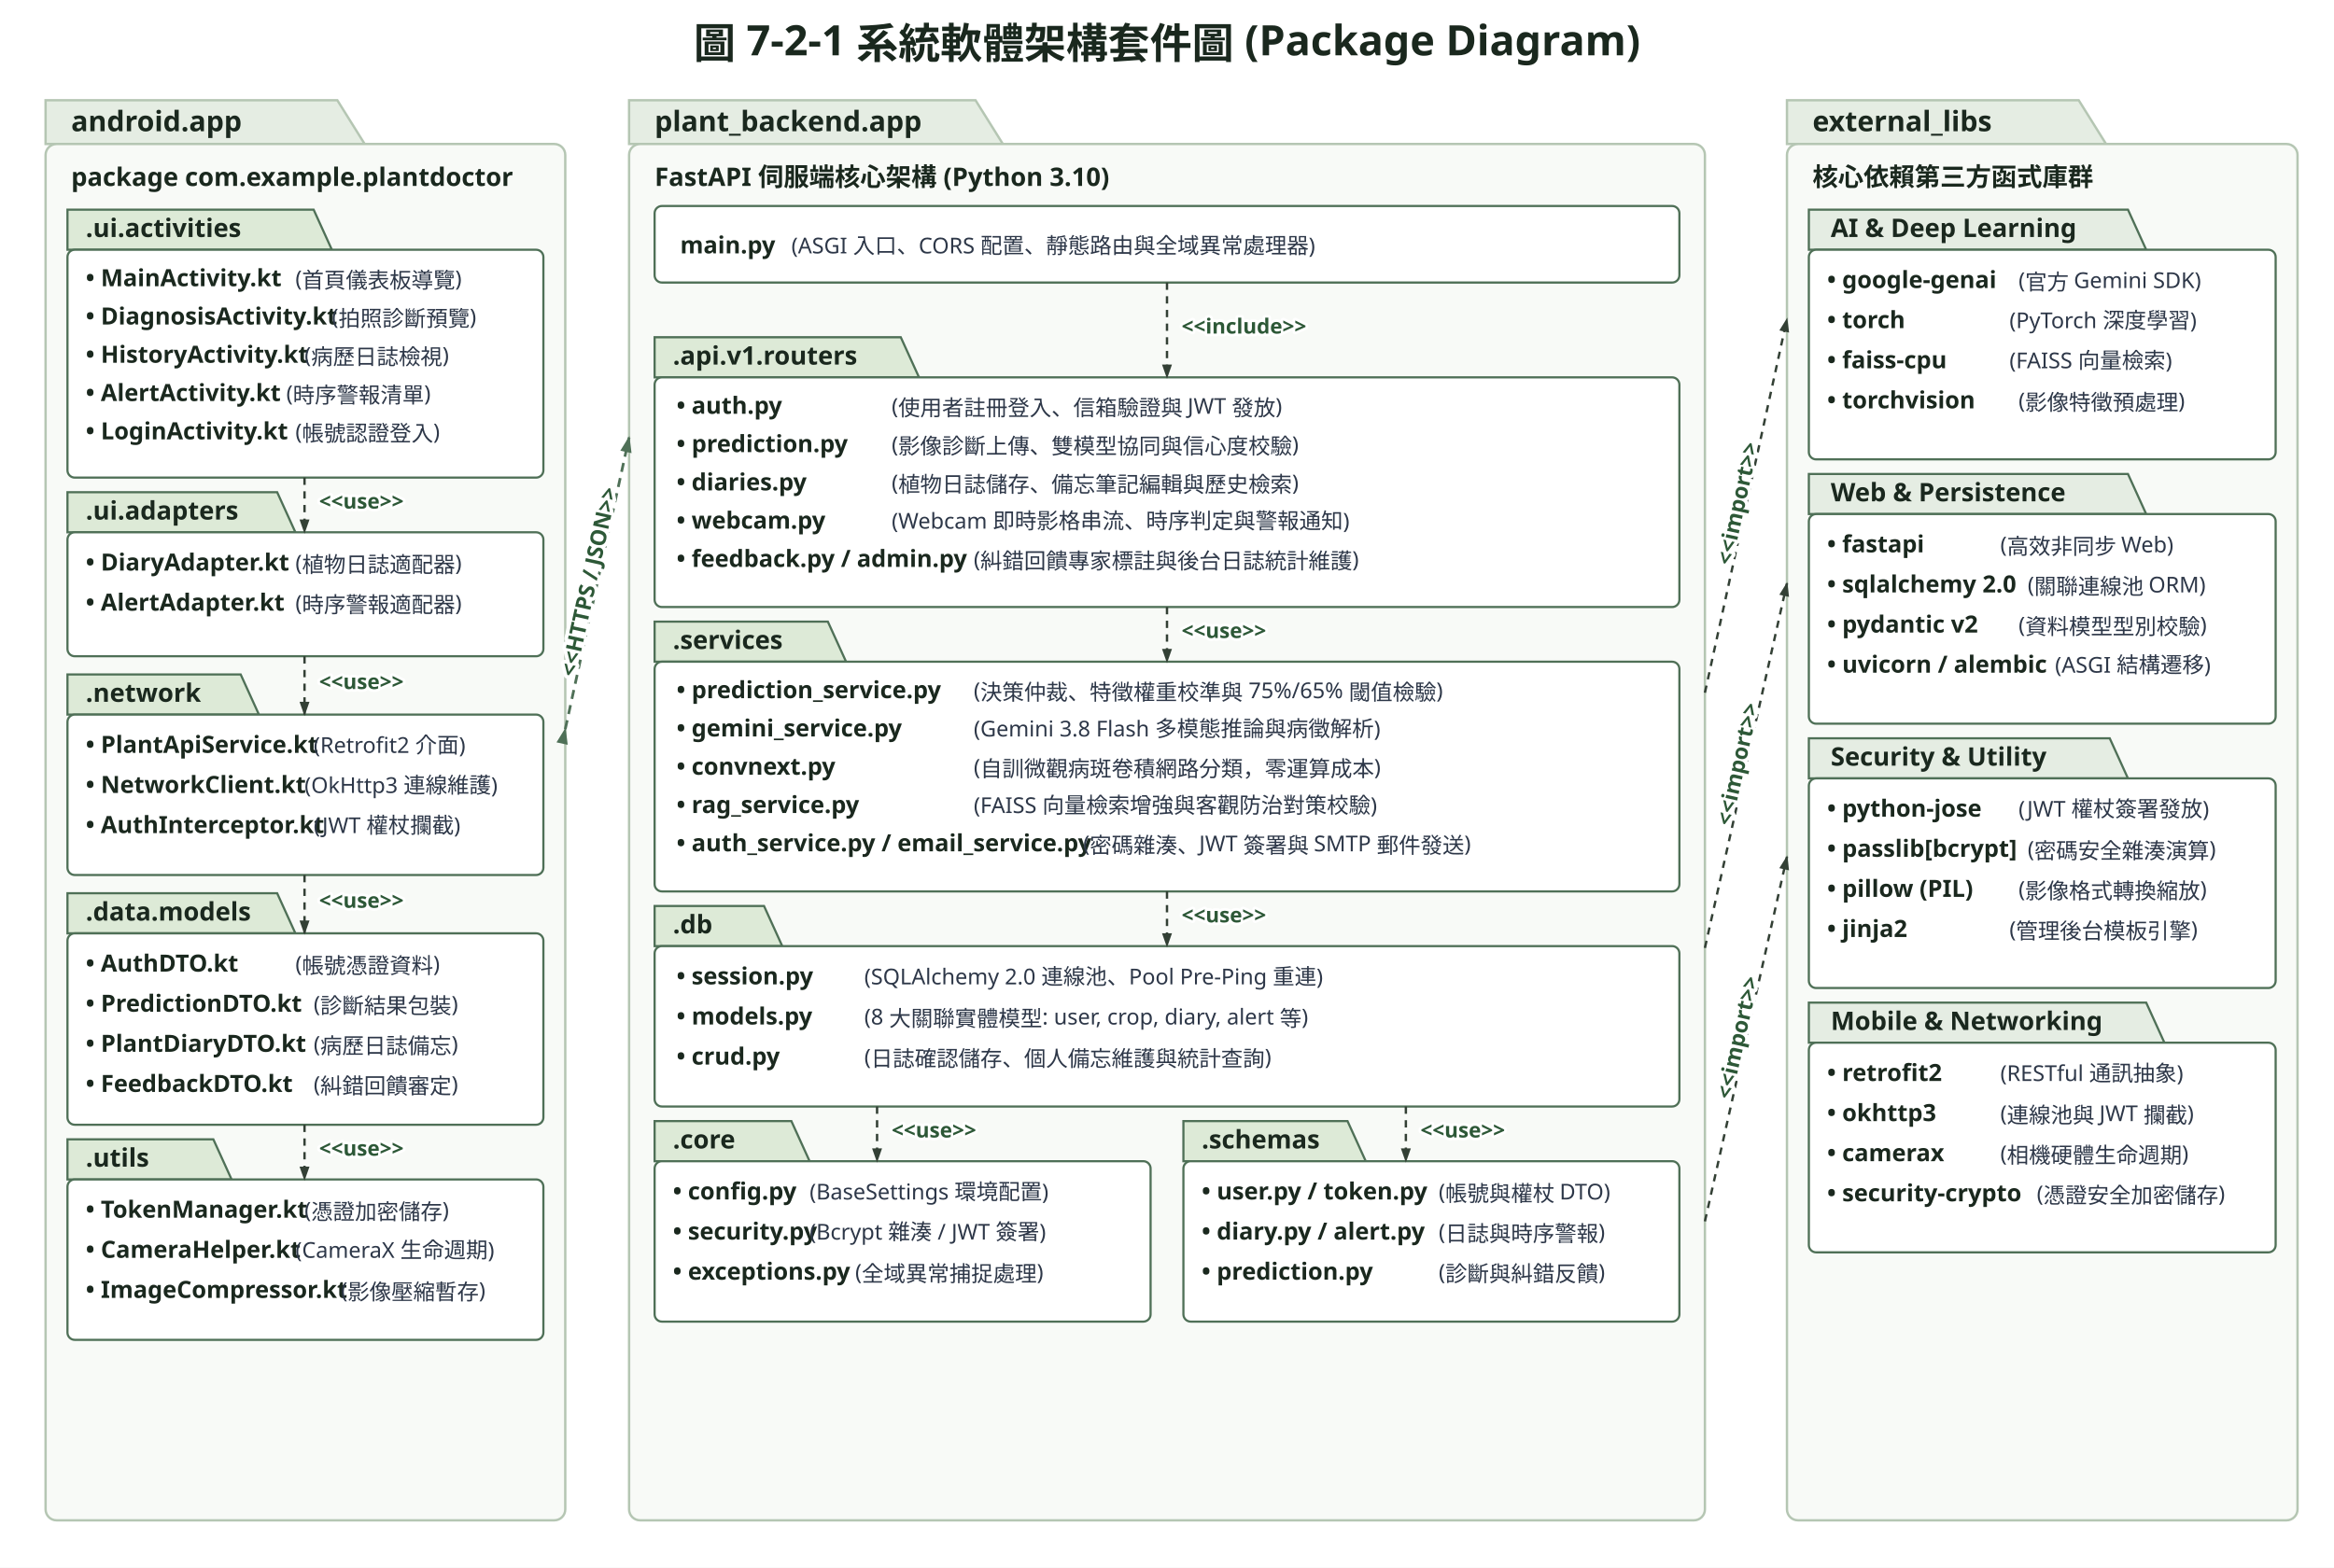
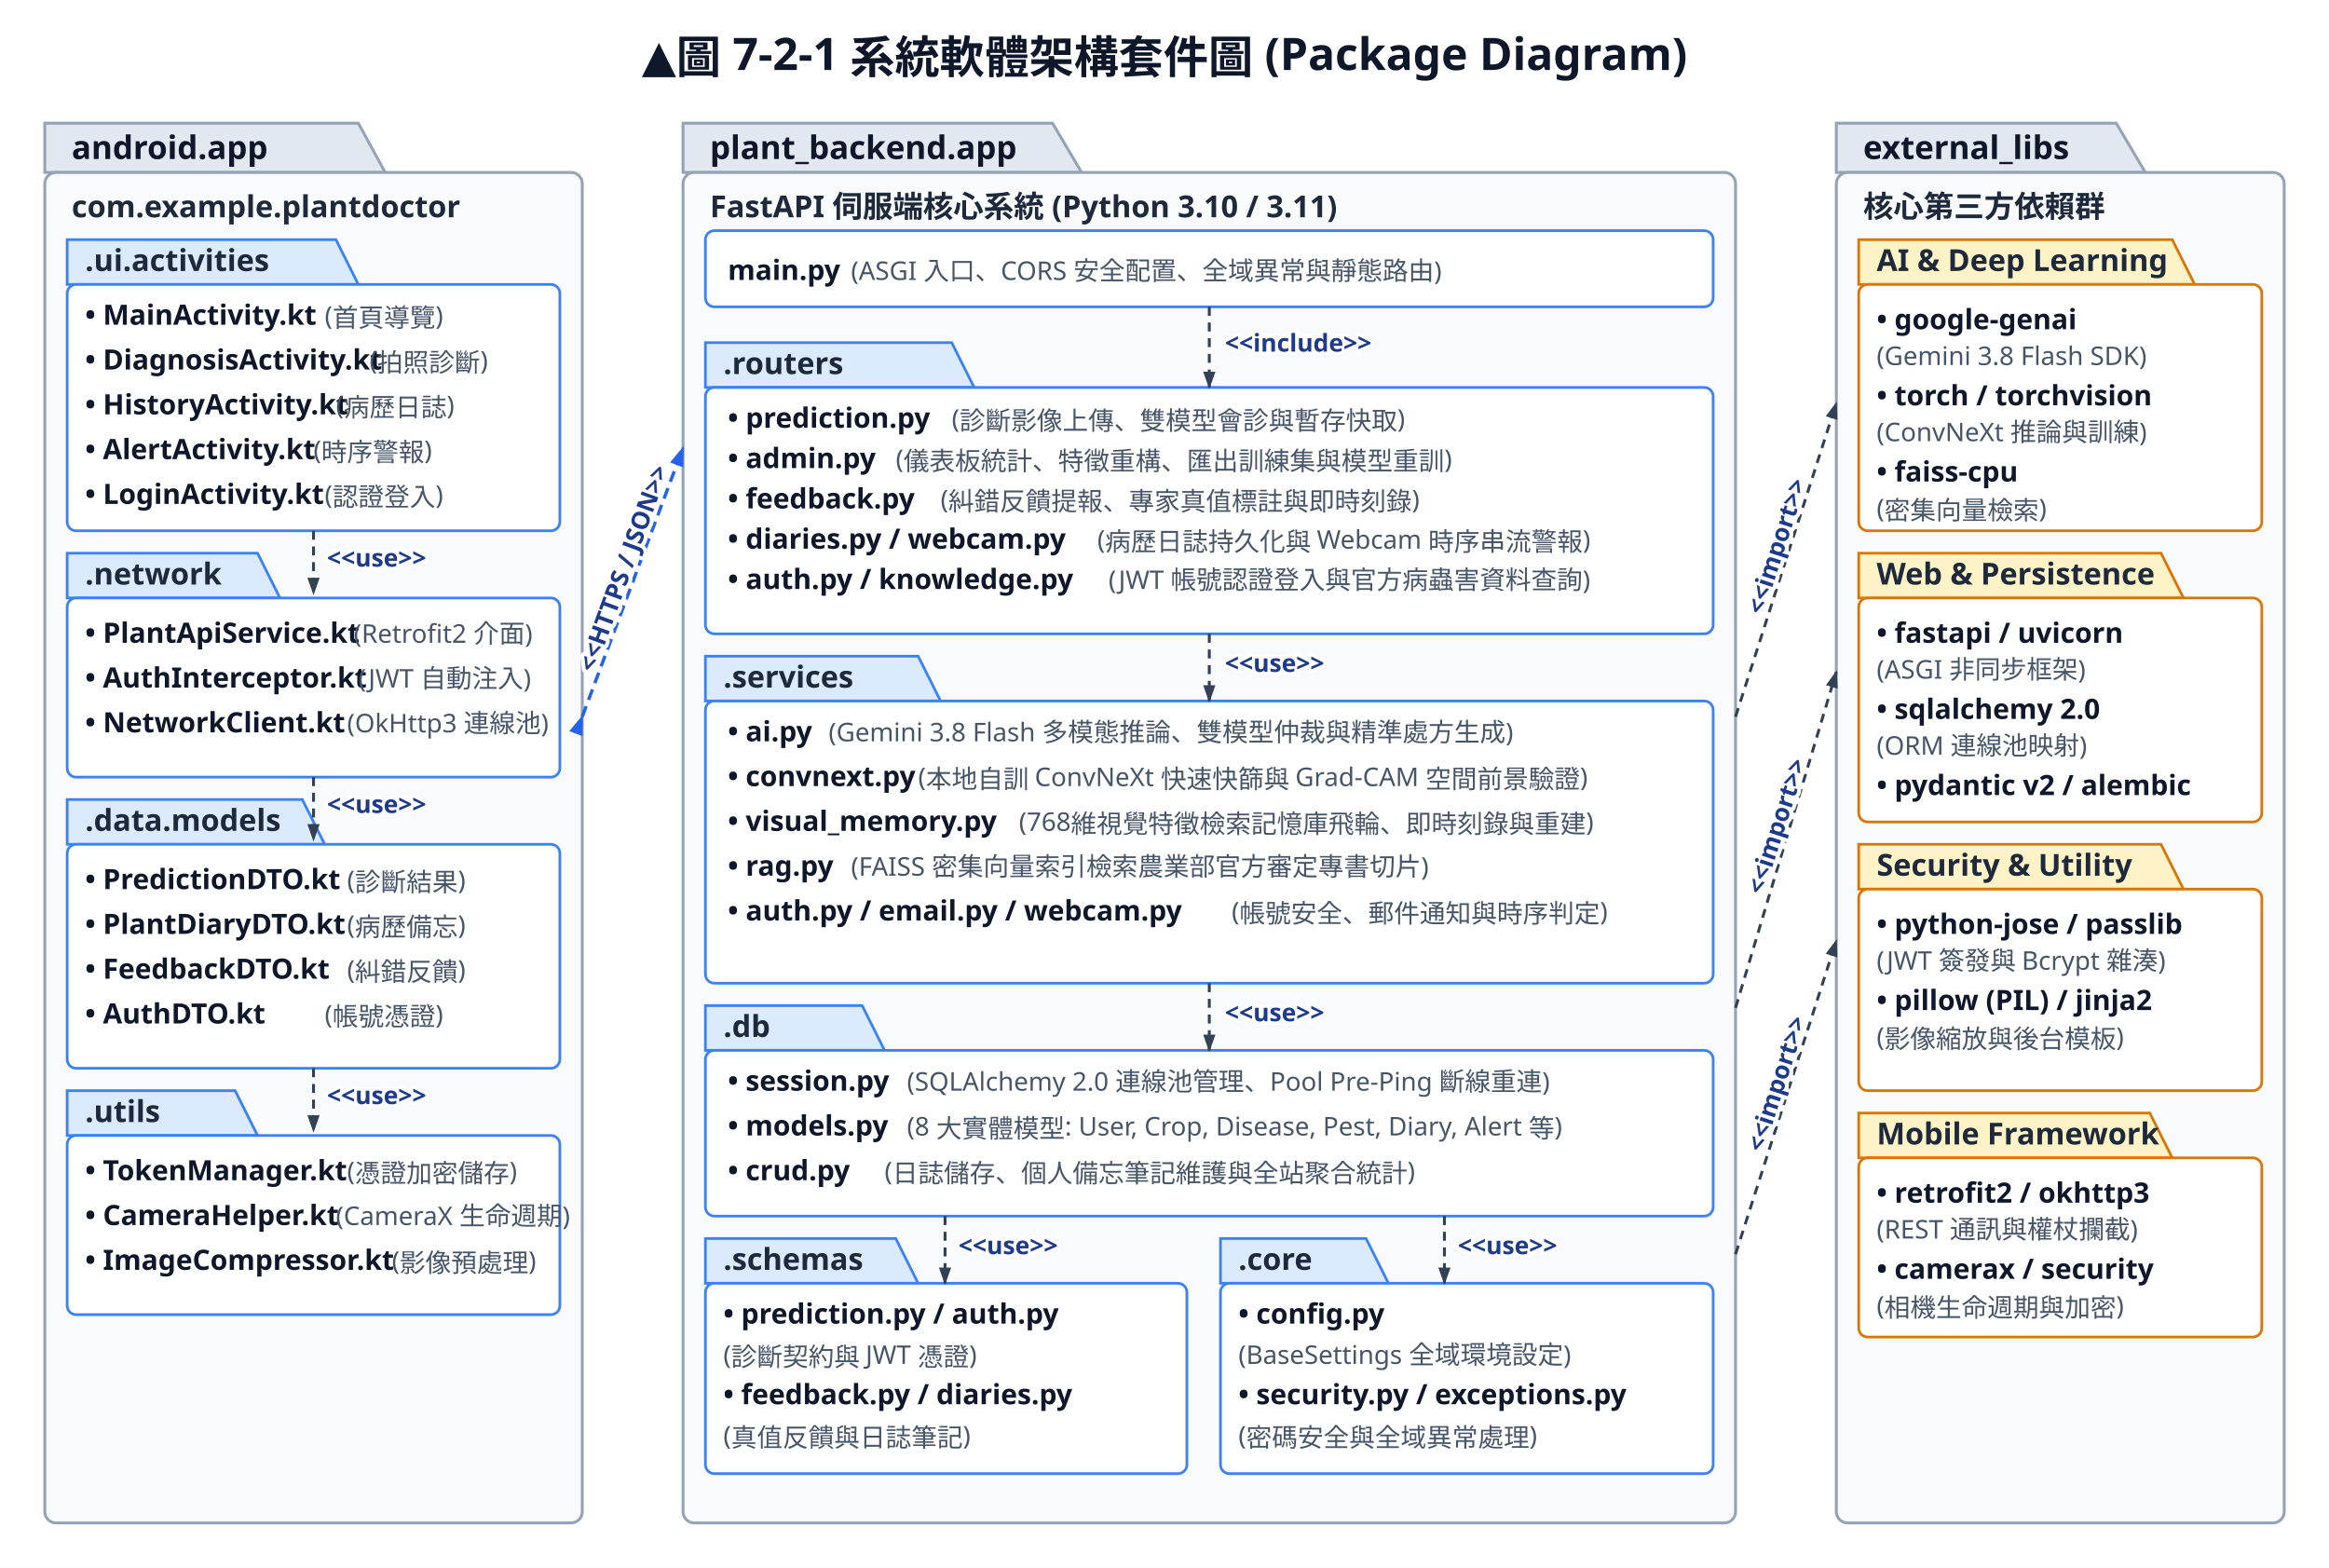
- <svg xmlns="http://www.w3.org/2000/svg" viewBox="0 0 1280 860" width="1280" height="860">
+ <svg xmlns="http://www.w3.org/2000/svg" viewBox="0 0 1040 700" width="1040" height="700">
  <defs>
    <style>
-       .title { font-family: 'Microsoft JhengHei', sans-serif; font-size: 23px; font-weight: bold; fill: #1A281E; }
-       .pkg-header-text { font-family: 'Microsoft JhengHei', sans-serif; font-size: 15.5px; font-weight: bold; fill: #1A281E; }
-       .subpkg-title { font-family: 'Microsoft JhengHei', sans-serif; font-size: 14px; font-weight: bold; fill: #1A281E; }
-       .module-text { font-family: 'Microsoft JhengHei', sans-serif; font-size: 13px; font-weight: bold; fill: #1A281E; }
-       .module-desc { font-family: 'Microsoft JhengHei', sans-serif; font-size: 12px; fill: #2D3748; }
-       .dep-label { font-family: 'Microsoft JhengHei', sans-serif; font-size: 12px; fill: #2D5837; font-weight: bold; text-anchor: middle; paint-order: stroke fill; stroke: #ffffff; stroke-width: 4px; stroke-linejoin: round; }
-       .dep-label-start { font-family: 'Microsoft JhengHei', sans-serif; font-size: 11.5px; fill: #2D5837; font-weight: bold; text-anchor: start; paint-order: stroke fill; stroke: #ffffff; stroke-width: 3px; stroke-linejoin: round; }
-       
-       .pkg-tab { fill: #E5EDE3; stroke: #B5C6B3; stroke-width: 1.3; }
-       .pkg-body { fill: #F8FAF7; stroke: #B5C6B3; stroke-width: 1.3; rx: 6; ry: 6; }
-       
-       .subpkg-tab { fill: #DDEAD7; stroke: #4F7057; stroke-width: 1.2; }
-       .subpkg-body { fill: #ffffff; stroke: #4F7057; stroke-width: 1.2; rx: 4; ry: 4; }
-       
-       .ext-tab { fill: #E5EDE3; stroke: #4F7057; stroke-width: 1.2; }
-       .ext-body { fill: #ffffff; stroke: #4F7057; stroke-width: 1.2; rx: 4; ry: 4; }
-       
-       .dep-line { stroke: #334035; stroke-width: 1.3; stroke-dasharray: 4,3.5; fill: none; marker-end: url(#arrow); }
-       .http-line { stroke: #4F7057; stroke-width: 1.5; stroke-dasharray: 5,3.5; fill: none; marker-start: url(#green-arrow-start); marker-end: url(#green-arrow-end); }
+       .title { font-family: 'Microsoft JhengHei', sans-serif; font-size: 20px; font-weight: bold; fill: #0f172a; text-anchor: middle; }
+       .pkg-header-text { font-family: 'Microsoft JhengHei', sans-serif; font-size: 14.5px; font-weight: bold; fill: #0f172a; }
+       .subpkg-title { font-family: 'Microsoft JhengHei', sans-serif; font-size: 13.5px; font-weight: bold; fill: #1e293b; }
+       .module-text { font-family: 'Microsoft JhengHei', sans-serif; font-size: 12.5px; font-weight: bold; fill: #0f172a; }
+       .module-desc { font-family: 'Microsoft JhengHei', sans-serif; font-size: 11.5px; fill: #475569; }
+       .dep-label { font-family: 'Microsoft JhengHei', sans-serif; font-size: 11px; fill: #1e3a8a; font-weight: bold; text-anchor: middle; paint-order: stroke fill; stroke: #ffffff; stroke-width: 3.5px; stroke-linejoin: round; }
+       .dep-label-start { font-family: 'Microsoft JhengHei', sans-serif; font-size: 11px; fill: #1e3a8a; font-weight: bold; text-anchor: start; paint-order: stroke fill; stroke: #ffffff; stroke-width: 3px; stroke-linejoin: round; }
+ 
+       .pkg-tab { fill: #e2e8f0; stroke: #94a3b8; stroke-width: 1.3; }
+       .pkg-body { fill: #f8fafc; stroke: #94a3b8; stroke-width: 1.3; rx: 5; ry: 5; }
+ 
+       .subpkg-tab { fill: #dbeafe; stroke: #3b82f6; stroke-width: 1.2; }
+       .subpkg-body { fill: #ffffff; stroke: #3b82f6; stroke-width: 1.2; rx: 4; ry: 4; }
+ 
+       .ext-tab { fill: #fef3c7; stroke: #d97706; stroke-width: 1.2; }
+       .ext-body { fill: #ffffff; stroke: #d97706; stroke-width: 1.2; rx: 4; ry: 4; }
+ 
+       .dep-line { stroke: #334155; stroke-width: 1.3; stroke-dasharray: 4,3; fill: none; marker-end: url(#arrow); }
+       .http-line { stroke: #2563eb; stroke-width: 1.5; stroke-dasharray: 5,3; fill: none; marker-start: url(#blue-arrow-start); marker-end: url(#blue-arrow-end); }
    </style>
    <marker id="arrow" viewBox="0 0 10 10" refX="9" refY="5" markerWidth="6" markerHeight="6" orient="auto-start-reverse">
-       <path d="M 0 1.5 L 10 5 L 0 8.5 z" fill="#334035" />
+       <path d="M 0 1.5 L 10 5 L 0 8.5 z" fill="#334155" />
    </marker>
-     <marker id="green-arrow-end" viewBox="0 0 10 10" refX="9" refY="5" markerWidth="6" markerHeight="6" orient="auto-start-reverse">
-       <path d="M 0 1.5 L 10 5 L 0 8.5 z" fill="#4F7057" />
+     <marker id="blue-arrow-end" viewBox="0 0 10 10" refX="9" refY="5" markerWidth="6" markerHeight="6" orient="auto-start-reverse">
+       <path d="M 0 1.5 L 10 5 L 0 8.5 z" fill="#2563eb" />
    </marker>
-     <marker id="green-arrow-start" viewBox="0 0 10 10" refX="1" refY="5" markerWidth="6" markerHeight="6" orient="auto-start-reverse">
-       <path d="M 10 1.5 L 0 5 L 10 8.5 z" fill="#4F7057" />
+     <marker id="blue-arrow-start" viewBox="0 0 10 10" refX="1" refY="5" markerWidth="6" markerHeight="6" orient="auto-start-reverse">
+       <path d="M 10 1.5 L 0 5 L 10 8.5 z" fill="#2563eb" />
    </marker>
  </defs>
  <rect width="100%" height="100%" fill="#ffffff" />
-   <text x="640" y="32" class="title" text-anchor="middle">圖 7-2-1 系統軟體架構套件圖 (Package Diagram)</text>
-   <g transform="translate(25, 55)">
-     <path d="M 0 0 L 160 0 L 175 24 L 0 24 Z" class="pkg-tab" />
-     <text x="14" y="17" class="pkg-header-text">android.app</text>
-     <rect y="24" width="285" height="755" class="pkg-body" />
-     <text x="14" y="47" class="subpkg-title" fill="#2D3748">package com.example.plantdoctor</text>
-     <g transform="translate(12, 60)">
-       <path d="M 0 0 L 135 0 L 145 22 L 0 22 Z" class="subpkg-tab" />
-       <text x="10" y="15" class="subpkg-title">.ui.activities</text>
-       <rect y="22" width="261" height="125" class="subpkg-body" />
-       <text x="10" y="42" class="module-text">• MainActivity.kt</text>
-       <text x="125" y="42" class="module-desc">(首頁儀表板導覽)</text>
-       <text x="10" y="63" class="module-text">• DiagnosisActivity.kt</text>
-       <text x="145" y="63" class="module-desc">(拍照診斷預覽)</text>
-       <text x="10" y="84" class="module-text">• HistoryActivity.kt</text>
-       <text x="130" y="84" class="module-desc">(病歷日誌檢視)</text>
-       <text x="10" y="105" class="module-text">• AlertActivity.kt</text>
-       <text x="120" y="105" class="module-desc">(時序警報清單)</text>
-       <text x="10" y="126" class="module-text">• LoginActivity.kt</text>
-       <text x="125" y="126" class="module-desc">(帳號認證登入)</text>
-     </g>
-     <g transform="translate(12, 215)">
-       <path d="M 0 0 L 115 0 L 125 22 L 0 22 Z" class="subpkg-tab" />
-       <text x="10" y="15" class="subpkg-title">.ui.adapters</text>
-       <rect y="22" width="261" height="68" class="subpkg-body" />
-       <text x="10" y="43" class="module-text">• DiaryAdapter.kt</text>
-       <text x="125" y="43" class="module-desc">(植物日誌適配器)</text>
-       <text x="10" y="65" class="module-text">• AlertAdapter.kt</text>
-       <text x="125" y="65" class="module-desc">(時序警報適配器)</text>
-     </g>
-     <g transform="translate(12, 315)">
-       <path d="M 0 0 L 95 0 L 105 22 L 0 22 Z" class="subpkg-tab" />
-       <text x="10" y="15" class="subpkg-title">.network</text>
-       <rect y="22" width="261" height="88" class="subpkg-body" />
-       <text x="10" y="43" class="module-text">• PlantApiService.kt</text>
-       <text x="135" y="43" class="module-desc">(Retrofit2 介面)</text>
-       <text x="10" y="65" class="module-text">• NetworkClient.kt</text>
-       <text x="130" y="65" class="module-desc">(OkHttp3 連線維護)</text>
-       <text x="10" y="87" class="module-text">• AuthInterceptor.kt</text>
-       <text x="135" y="87" class="module-desc">(JWT 權杖攔截)</text>
-     </g>
-     <g transform="translate(12, 435)">
-       <path d="M 0 0 L 115 0 L 125 22 L 0 22 Z" class="subpkg-tab" />
-       <text x="10" y="15" class="subpkg-title">.data.models</text>
-       <rect y="22" width="261" height="105" class="subpkg-body" />
-       <text x="10" y="43" class="module-text">• AuthDTO.kt</text>
-       <text x="125" y="43" class="module-desc">(帳號憑證資料)</text>
-       <text x="10" y="65" class="module-text">• PredictionDTO.kt</text>
-       <text x="135" y="65" class="module-desc">(診斷結果包裝)</text>
-       <text x="10" y="87" class="module-text">• PlantDiaryDTO.kt</text>
-       <text x="135" y="87" class="module-desc">(病歷日誌備忘)</text>
-       <text x="10" y="109" class="module-text">• FeedbackDTO.kt</text>
-       <text x="135" y="109" class="module-desc">(糾錯回饋審定)</text>
-     </g>
-     <g transform="translate(12, 570)">
-       <path d="M 0 0 L 80 0 L 90 22 L 0 22 Z" class="subpkg-tab" />
-       <text x="10" y="15" class="subpkg-title">.utils</text>
-       <rect y="22" width="261" height="88" class="subpkg-body" />
-       <text x="10" y="43" class="module-text">• TokenManager.kt</text>
-       <text x="130" y="43" class="module-desc">(憑證加密儲存)</text>
-       <text x="10" y="65" class="module-text">• CameraHelper.kt</text>
-       <text x="125" y="65" class="module-desc">(CameraX 生命週期)</text>
-       <text x="10" y="87" class="module-text">• ImageCompressor.kt</text>
-       <text x="150" y="87" class="module-desc">(影像壓縮暫存)</text>
-     </g>
-     <line x1="142" y1="207" x2="142" y2="237" class="dep-line" id="dep-and-1" />
-     <text x="150" y="224" class="dep-label-start">&lt;&lt;use&gt;&gt;</text>
-     <line x1="142" y1="305" x2="142" y2="337" class="dep-line" id="dep-and-2" />
-     <text x="150" y="323" class="dep-label-start">&lt;&lt;use&gt;&gt;</text>
-     <line x1="142" y1="425" x2="142" y2="457" class="dep-line" id="dep-and-3" />
-     <text x="150" y="443" class="dep-label-start">&lt;&lt;use&gt;&gt;</text>
-     <line x1="142" y1="562" x2="142" y2="592" class="dep-line" id="dep-and-4" />
-     <text x="150" y="579" class="dep-label-start">&lt;&lt;use&gt;&gt;</text>
+   <text x="520" y="32" class="title">▲圖 7-2-1 系統軟體架構套件圖 (Package Diagram)</text>
+   <g transform="translate(20, 55)">
+     <path d="M 0 0 L 140 0 L 152 22 L 0 22 Z" class="pkg-tab" />
+     <text x="12" y="16" class="pkg-header-text">android.app</text>
+     <rect y="22" width="240" height="603" class="pkg-body" />
+     <text x="12" y="42" class="subpkg-title" fill="#475569">com.example.plantdoctor</text>
+     <g transform="translate(10, 52)">
+       <path d="M 0 0 L 120 0 L 130 20 L 0 20 Z" class="subpkg-tab" />
+       <text x="8" y="14" class="subpkg-title">.ui.activities</text>
+       <rect y="20" width="220" height="110" class="subpkg-body" />
+       <text x="8" y="38" class="module-text">• MainActivity.kt</text>
+       <text x="115" y="38" class="module-desc">(首頁導覽)</text>
+       <text x="8" y="58" class="module-text">• DiagnosisActivity.kt</text>
+       <text x="135" y="58" class="module-desc">(拍照診斷)</text>
+       <text x="8" y="78" class="module-text">• HistoryActivity.kt</text>
+       <text x="120" y="78" class="module-desc">(病歷日誌)</text>
+       <text x="8" y="98" class="module-text">• AlertActivity.kt</text>
+       <text x="110" y="98" class="module-desc">(時序警報)</text>
+       <text x="8" y="118" class="module-text">• LoginActivity.kt</text>
+       <text x="115" y="118" class="module-desc">(認證登入)</text>
+     </g>
+     <g transform="translate(10, 192)">
+       <path d="M 0 0 L 85 0 L 95 20 L 0 20 Z" class="subpkg-tab" />
+       <text x="8" y="14" class="subpkg-title">.network</text>
+       <rect y="20" width="220" height="80" class="subpkg-body" />
+       <text x="8" y="40" class="module-text">• PlantApiService.kt</text>
+       <text x="128" y="40" class="module-desc">(Retrofit2 介面)</text>
+       <text x="8" y="60" class="module-text">• AuthInterceptor.kt</text>
+       <text x="130" y="60" class="module-desc">(JWT 自動注入)</text>
+       <text x="8" y="80" class="module-text">• NetworkClient.kt</text>
+       <text x="125" y="80" class="module-desc">(OkHttp3 連線池)</text>
+     </g>
+     <g transform="translate(10, 302)">
+       <path d="M 0 0 L 105 0 L 115 20 L 0 20 Z" class="subpkg-tab" />
+       <text x="8" y="14" class="subpkg-title">.data.models</text>
+       <rect y="20" width="220" height="100" class="subpkg-body" />
+       <text x="8" y="40" class="module-text">• PredictionDTO.kt</text>
+       <text x="125" y="40" class="module-desc">(診斷結果)</text>
+       <text x="8" y="60" class="module-text">• PlantDiaryDTO.kt</text>
+       <text x="125" y="60" class="module-desc">(病歷備忘)</text>
+       <text x="8" y="80" class="module-text">• FeedbackDTO.kt</text>
+       <text x="125" y="80" class="module-desc">(糾錯反饋)</text>
+       <text x="8" y="100" class="module-text">• AuthDTO.kt</text>
+       <text x="115" y="100" class="module-desc">(帳號憑證)</text>
+     </g>
+     <g transform="translate(10, 432)">
+       <path d="M 0 0 L 75 0 L 85 20 L 0 20 Z" class="subpkg-tab" />
+       <text x="8" y="14" class="subpkg-title">.utils</text>
+       <rect y="20" width="220" height="80" class="subpkg-body" />
+       <text x="8" y="40" class="module-text">• TokenManager.kt</text>
+       <text x="125" y="40" class="module-desc">(憑證加密儲存)</text>
+       <text x="8" y="60" class="module-text">• CameraHelper.kt</text>
+       <text x="120" y="60" class="module-desc">(CameraX 生命週期)</text>
+       <text x="8" y="80" class="module-text">• ImageCompressor.kt</text>
+       <text x="145" y="80" class="module-desc">(影像預處理)</text>
+     </g>
+     <line x1="120" y1="182" x2="120" y2="210" class="dep-line" />
+     <text x="126" y="198" class="dep-label-start">&lt;&lt;use&gt;&gt;</text>
+     <line x1="120" y1="292" x2="120" y2="320" class="dep-line" />
+     <text x="126" y="308" class="dep-label-start">&lt;&lt;use&gt;&gt;</text>
+     <line x1="120" y1="422" x2="120" y2="450" class="dep-line" />
+     <text x="126" y="438" class="dep-label-start">&lt;&lt;use&gt;&gt;</text>
  </g>
-   <g transform="translate(345, 55)">
-     <path d="M 0 0 L 190 0 L 205 24 L 0 24 Z" class="pkg-tab" />
-     <text x="14" y="17" class="pkg-header-text">plant_backend.app</text>
-     <rect y="24" width="590" height="755" class="pkg-body" />
-     <text x="14" y="47" class="subpkg-title" fill="#2D3748">FastAPI 伺服端核心架構 (Python 3.10)</text>
-     <g transform="translate(14, 58)">
-       <rect width="562" height="42" class="subpkg-body" />
-       <text x="14" y="26" class="module-text">main.py</text>
-       <text x="75" y="26" class="module-desc">(ASGI 入口、CORS 配置、靜態路由與全域異常處理器)</text>
-     </g>
-     <g transform="translate(14, 130)">
-       <path d="M 0 0 L 135 0 L 145 22 L 0 22 Z" class="subpkg-tab" />
-       <text x="10" y="15" class="subpkg-title">.api.v1.routers</text>
-       <rect y="22" width="562" height="126" class="subpkg-body" />
-       <text x="12" y="42" class="module-text">• auth.py</text>
-       <text x="130" y="42" class="module-desc">(使用者註冊登入、信箱驗證與 JWT 發放)</text>
-       <text x="12" y="63" class="module-text">• prediction.py</text>
-       <text x="130" y="63" class="module-desc">(影像診斷上傳、雙模型協同與信心度校驗)</text>
-       <text x="12" y="84" class="module-text">• diaries.py</text>
-       <text x="130" y="84" class="module-desc">(植物日誌儲存、備忘筆記編輯與歷史檢索)</text>
-       <text x="12" y="105" class="module-text">• webcam.py</text>
-       <text x="130" y="105" class="module-desc">(Webcam 即時影格串流、時序判定與警報通知)</text>
-       <text x="12" y="126" class="module-text">• feedback.py / admin.py</text>
-       <text x="175" y="126" class="module-desc">(糾錯回饋專家標註與後台日誌統計維護)</text>
-     </g>
-     <g transform="translate(14, 286)">
-       <path d="M 0 0 L 95 0 L 105 22 L 0 22 Z" class="subpkg-tab" />
-       <text x="10" y="15" class="subpkg-title">.services</text>
-       <rect y="22" width="562" height="126" class="subpkg-body" />
-       <text x="12" y="42" class="module-text">• prediction_service.py</text>
-       <text x="175" y="42" class="module-desc">(決策仲裁、特徵權重校準與 75%/65% 閾值檢驗)</text>
-       <text x="12" y="63" class="module-text">• gemini_service.py</text>
-       <text x="175" y="63" class="module-desc">(Gemini 3.8 Flash 多模態推論與病徵解析)</text>
-       <text x="12" y="84" class="module-text">• convnext.py</text>
-       <text x="175" y="84" class="module-desc">(自訓微觀病斑卷積網路分類，零運算成本)</text>
-       <text x="12" y="105" class="module-text">• rag_service.py</text>
-       <text x="175" y="105" class="module-desc">(FAISS 向量檢索增強與客觀防治對策校驗)</text>
-       <text x="12" y="126" class="module-text">• auth_service.py / email_service.py</text>
-       <text x="235" y="126" class="module-desc">(密碼雜湊、JWT 簽署與 SMTP 郵件發送)</text>
-     </g>
-     <g transform="translate(14, 442)">
-       <path d="M 0 0 L 60 0 L 70 22 L 0 22 Z" class="subpkg-tab" />
-       <text x="10" y="15" class="subpkg-title">.db</text>
-       <rect y="22" width="562" height="88" class="subpkg-body" />
-       <text x="12" y="43" class="module-text">• session.py</text>
-       <text x="115" y="43" class="module-desc">(SQLAlchemy 2.0 連線池、Pool Pre-Ping 重連)</text>
-       <text x="12" y="65" class="module-text">• models.py</text>
-       <text x="115" y="65" class="module-desc">(8 大關聯實體模型: user, crop, diary, alert 等)</text>
-       <text x="12" y="87" class="module-text">• crud.py</text>
-       <text x="115" y="87" class="module-desc">(日誌確認儲存、個人備忘維護與統計查詢)</text>
-     </g>
-     <g transform="translate(14, 560)">
-       <path d="M 0 0 L 75 0 L 85 22 L 0 22 Z" class="subpkg-tab" />
-       <text x="10" y="15" class="subpkg-title">.core</text>
-       <rect y="22" width="272" height="88" class="subpkg-body" />
-       <text x="10" y="43" class="module-text">• config.py</text>
-       <text x="85" y="43" class="module-desc">(BaseSettings 環境配置)</text>
-       <text x="10" y="65" class="module-text">• security.py</text>
-       <text x="85" y="65" class="module-desc">(Bcrypt 雜湊 / JWT 簽署)</text>
-       <text x="10" y="87" class="module-text">• exceptions.py</text>
-       <text x="110" y="87" class="module-desc">(全域異常捕捉處理)</text>
-       <g transform="translate(290, 0)">
-         <path d="M 0 0 L 90 0 L 100 22 L 0 22 Z" class="subpkg-tab" />
-         <text x="10" y="15" class="subpkg-title">.schemas</text>
-         <rect y="22" width="272" height="88" class="subpkg-body" />
-         <text x="10" y="43" class="module-text">• user.py / token.py</text>
-         <text x="140" y="43" class="module-desc">(帳號與權杖 DTO)</text>
-         <text x="10" y="65" class="module-text">• diary.py / alert.py</text>
-         <text x="140" y="65" class="module-desc">(日誌與時序警報)</text>
-         <text x="10" y="87" class="module-text">• prediction.py</text>
-         <text x="140" y="87" class="module-desc">(診斷與糾錯反饋)</text>
+   <g transform="translate(305, 55)">
+     <path d="M 0 0 L 165 0 L 178 22 L 0 22 Z" class="pkg-tab" />
+     <text x="12" y="16" class="pkg-header-text">plant_backend.app</text>
+     <rect y="22" width="470" height="603" class="pkg-body" />
+     <text x="12" y="42" class="subpkg-title" fill="#475569">FastAPI 伺服端核心系統 (Python 3.10 / 3.11)</text>
+     <g transform="translate(10, 48)">
+       <rect width="450" height="34" class="subpkg-body" />
+       <text x="10" y="22" class="module-text">main.py</text>
+       <text x="65" y="22" class="module-desc">(ASGI 入口、CORS 安全配置、全域異常與靜態路由)</text>
+     </g>
+     <g transform="translate(10, 98)">
+       <path d="M 0 0 L 110 0 L 120 20 L 0 20 Z" class="subpkg-tab" />
+       <text x="8" y="14" class="subpkg-title">.routers</text>
+       <rect y="20" width="450" height="110" class="subpkg-body" />
+       <text x="10" y="38" class="module-text">• prediction.py</text>
+       <text x="110" y="38" class="module-desc">(診斷影像上傳、雙模型會診與暫存快取)</text>
+       <text x="10" y="56" class="module-text">• admin.py</text>
+       <text x="85" y="56" class="module-desc">(儀表板統計、特徵重構、匯出訓練集與模型重訓)</text>
+       <text x="10" y="74" class="module-text">• feedback.py</text>
+       <text x="105" y="74" class="module-desc">(糾錯反饋提報、專家真值標註與即時刻錄)</text>
+       <text x="10" y="92" class="module-text">• diaries.py / webcam.py</text>
+       <text x="175" y="92" class="module-desc">(病歷日誌持久化與 Webcam 時序串流警報)</text>
+       <text x="10" y="110" class="module-text">• auth.py / knowledge.py</text>
+       <text x="180" y="110" class="module-desc">(JWT 帳號認證登入與官方病蟲害資料查詢)</text>
+     </g>
+     <g transform="translate(10, 238)">
+       <path d="M 0 0 L 95 0 L 105 20 L 0 20 Z" class="subpkg-tab" />
+       <text x="8" y="14" class="subpkg-title">.services</text>
+       <rect y="20" width="450" height="126" class="subpkg-body" />
+       <text x="10" y="38" class="module-text">• ai.py</text>
+       <text x="55" y="38" class="module-desc">(Gemini 3.8 Flash 多模態推論、雙模型仲裁與精準處方生成)</text>
+       <text x="10" y="58" class="module-text">• convnext.py</text>
+       <text x="95" y="58" class="module-desc">(本地自訓 ConvNeXt 快速快篩與 Grad-CAM 空間前景驗證)</text>
+       <text x="10" y="78" class="module-text">• visual_memory.py</text>
+       <text x="140" y="78" class="module-desc">(768維視覺特徵檢索記憶庫飛輪、即時刻錄與重建)</text>
+       <text x="10" y="98" class="module-text">• rag.py</text>
+       <text x="65" y="98" class="module-desc">(FAISS 密集向量索引檢索農業部官方審定專書切片)</text>
+       <text x="10" y="118" class="module-text">• auth.py / email.py / webcam.py</text>
+       <text x="235" y="118" class="module-desc">(帳號安全、郵件通知與時序判定)</text>
+     </g>
+     <g transform="translate(10, 394)">
+       <path d="M 0 0 L 70 0 L 80 20 L 0 20 Z" class="subpkg-tab" />
+       <text x="8" y="14" class="subpkg-title">.db</text>
+       <rect y="20" width="450" height="74" class="subpkg-body" />
+       <text x="10" y="38" class="module-text">• session.py</text>
+       <text x="90" y="38" class="module-desc">(SQLAlchemy 2.0 連線池管理、Pool Pre-Ping 斷線重連)</text>
+       <text x="10" y="58" class="module-text">• models.py</text>
+       <text x="90" y="58" class="module-desc">(8 大實體模型: User, Crop, Disease, Pest, Diary, Alert 等)</text>
+       <text x="10" y="78" class="module-text">• crud.py</text>
+       <text x="80" y="78" class="module-desc">(日誌儲存、個人備忘筆記維護與全站聚合統計)</text>
+     </g>
+     <g transform="translate(10, 498)">
+       <path d="M 0 0 L 85 0 L 95 20 L 0 20 Z" class="subpkg-tab" />
+       <text x="8" y="14" class="subpkg-title">.schemas</text>
+       <rect y="20" width="215" height="85" class="subpkg-body" />
+       <text x="8" y="38" class="module-text">• prediction.py / auth.py</text>
+       <text x="8" y="56" class="module-desc">(診斷契約與 JWT 憑證)</text>
+       <text x="8" y="74" class="module-text">• feedback.py / diaries.py</text>
+       <text x="8" y="92" class="module-desc">(真值反饋與日誌筆記)</text>
+       <g transform="translate(230, 0)">
+         <path d="M 0 0 L 65 0 L 75 20 L 0 20 Z" class="subpkg-tab" />
+         <text x="8" y="14" class="subpkg-title">.core</text>
+         <rect y="20" width="220" height="85" class="subpkg-body" />
+         <text x="8" y="38" class="module-text">• config.py</text>
+         <text x="8" y="56" class="module-desc">(BaseSettings 全域環境設定)</text>
+         <text x="8" y="74" class="module-text">• security.py / exceptions.py</text>
+         <text x="8" y="92" class="module-desc">(密碼安全與全域異常處理)</text>
      </g>
    </g>
-     <line x1="295" y1="100" x2="295" y2="152" class="dep-line" id="dep-be-0" />
-     <text x="303" y="128" class="dep-label-start">&lt;&lt;include&gt;&gt;</text>
-     <line x1="295" y1="278" x2="295" y2="308" class="dep-line" id="dep-be-1" />
-     <text x="303" y="295" class="dep-label-start">&lt;&lt;use&gt;&gt;</text>
-     <line x1="295" y1="434" x2="295" y2="464" class="dep-line" id="dep-be-2" />
-     <text x="303" y="451" class="dep-label-start">&lt;&lt;use&gt;&gt;</text>
-     <line x1="136" y1="552" x2="136" y2="582" class="dep-line" id="dep-be-3" />
-     <text x="144" y="569" class="dep-label-start">&lt;&lt;use&gt;&gt;</text>
-     <line x1="426" y1="552" x2="426" y2="582" class="dep-line" id="dep-be-4" />
-     <text x="434" y="569" class="dep-label-start">&lt;&lt;use&gt;&gt;</text>
+     <line x1="235" y1="82" x2="235" y2="118" class="dep-line" />
+     <text x="242" y="102" class="dep-label-start">&lt;&lt;include&gt;&gt;</text>
+     <line x1="235" y1="228" x2="235" y2="258" class="dep-line" />
+     <text x="242" y="245" class="dep-label-start">&lt;&lt;use&gt;&gt;</text>
+     <line x1="235" y1="384" x2="235" y2="414" class="dep-line" />
+     <text x="242" y="401" class="dep-label-start">&lt;&lt;use&gt;&gt;</text>
+     <line x1="117" y1="488" x2="117" y2="518" class="dep-line" />
+     <text x="123" y="505" class="dep-label-start">&lt;&lt;use&gt;&gt;</text>
+     <line x1="340" y1="488" x2="340" y2="518" class="dep-line" />
+     <text x="346" y="505" class="dep-label-start">&lt;&lt;use&gt;&gt;</text>
  </g>
-   <g transform="translate(980, 55)">
-     <path d="M 0 0 L 160 0 L 175 24 L 0 24 Z" class="pkg-tab" />
-     <text x="14" y="17" class="pkg-header-text">external_libs</text>
-     <rect y="24" width="280" height="755" class="pkg-body" />
-     <text x="14" y="47" class="subpkg-title" fill="#2D3748">核心依賴第三方函式庫群</text>
-     <g transform="translate(12, 60)">
-       <path d="M 0 0 L 175 0 L 185 22 L 0 22 Z" class="ext-tab" />
-       <text x="12" y="15" class="subpkg-title">AI &amp; Deep Learning</text>
-       <rect y="22" width="256" height="115" class="ext-body" />
-       <text x="10" y="43" class="module-text">• google-genai</text>
-       <text x="115" y="43" class="module-desc">(官方 Gemini SDK)</text>
-       <text x="10" y="65" class="module-text">• torch</text>
-       <text x="110" y="65" class="module-desc">(PyTorch 深度學習)</text>
-       <text x="10" y="87" class="module-text">• faiss-cpu</text>
-       <text x="110" y="87" class="module-desc">(FAISS 向量檢索)</text>
-       <text x="10" y="109" class="module-text">• torchvision</text>
-       <text x="115" y="109" class="module-desc">(影像特徵預處理)</text>
-     </g>
-     <g transform="translate(12, 205)">
-       <path d="M 0 0 L 175 0 L 185 22 L 0 22 Z" class="ext-tab" />
-       <text x="12" y="15" class="subpkg-title">Web &amp; Persistence</text>
-       <rect y="22" width="256" height="115" class="ext-body" />
-       <text x="10" y="43" class="module-text">• fastapi</text>
-       <text x="105" y="43" class="module-desc">(高效非同步 Web)</text>
-       <text x="10" y="65" class="module-text">• sqlalchemy 2.0</text>
-       <text x="120" y="65" class="module-desc">(關聯連線池 ORM)</text>
-       <text x="10" y="87" class="module-text">• pydantic v2</text>
-       <text x="115" y="87" class="module-desc">(資料模型型別校驗)</text>
-       <text x="10" y="109" class="module-text">• uvicorn / alembic</text>
-       <text x="135" y="109" class="module-desc">(ASGI 結構遷移)</text>
-     </g>
-     <g transform="translate(12, 350)">
-       <path d="M 0 0 L 165 0 L 175 22 L 0 22 Z" class="ext-tab" />
-       <text x="12" y="15" class="subpkg-title">Security &amp; Utility</text>
-       <rect y="22" width="256" height="115" class="ext-body" />
-       <text x="10" y="43" class="module-text">• python-jose</text>
-       <text x="115" y="43" class="module-desc">(JWT 權杖簽署發放)</text>
-       <text x="10" y="65" class="module-text">• passlib[bcrypt]</text>
-       <text x="120" y="65" class="module-desc">(密碼安全雜湊演算)</text>
-       <text x="10" y="87" class="module-text">• pillow (PIL)</text>
-       <text x="115" y="87" class="module-desc">(影像格式轉換縮放)</text>
-       <text x="10" y="109" class="module-text">• jinja2</text>
-       <text x="110" y="109" class="module-desc">(管理後台模板引擎)</text>
-     </g>
-     <g transform="translate(12, 495)">
-       <path d="M 0 0 L 185 0 L 195 22 L 0 22 Z" class="ext-tab" />
-       <text x="12" y="15" class="subpkg-title">Mobile &amp; Networking</text>
-       <rect y="22" width="256" height="115" class="ext-body" />
-       <text x="10" y="43" class="module-text">• retrofit2</text>
-       <text x="105" y="43" class="module-desc">(RESTful 通訊抽象)</text>
-       <text x="10" y="65" class="module-text">• okhttp3</text>
-       <text x="105" y="65" class="module-desc">(連線池與 JWT 攔截)</text>
-       <text x="10" y="87" class="module-text">• camerax</text>
-       <text x="105" y="87" class="module-desc">(相機硬體生命週期)</text>
-       <text x="10" y="109" class="module-text">• security-crypto</text>
-       <text x="125" y="109" class="module-desc">(憑證安全加密儲存)</text>
+   <g transform="translate(820, 55)">
+     <path d="M 0 0 L 125 0 L 138 22 L 0 22 Z" class="pkg-tab" />
+     <text x="12" y="16" class="pkg-header-text">external_libs</text>
+     <rect y="22" width="200" height="603" class="pkg-body" />
+     <text x="12" y="42" class="subpkg-title" fill="#475569">核心第三方依賴群</text>
+     <g transform="translate(10, 52)">
+       <path d="M 0 0 L 140 0 L 150 20 L 0 20 Z" class="ext-tab" />
+       <text x="8" y="14" class="subpkg-title">AI &amp; Deep Learning</text>
+       <rect y="20" width="180" height="110" class="ext-body" />
+       <text x="8" y="40" class="module-text">• google-genai</text>
+       <text x="8" y="56" class="module-desc">(Gemini 3.8 Flash SDK)</text>
+       <text x="8" y="74" class="module-text">• torch / torchvision</text>
+       <text x="8" y="90" class="module-desc">(ConvNeXt 推論與訓練)</text>
+       <text x="8" y="108" class="module-text">• faiss-cpu</text>
+       <text x="8" y="124" class="module-desc">(密集向量檢索)</text>
+     </g>
+     <g transform="translate(10, 192)">
+       <path d="M 0 0 L 135 0 L 145 20 L 0 20 Z" class="ext-tab" />
+       <text x="8" y="14" class="subpkg-title">Web &amp; Persistence</text>
+       <rect y="20" width="180" height="100" class="ext-body" />
+       <text x="8" y="40" class="module-text">• fastapi / uvicorn</text>
+       <text x="8" y="56" class="module-desc">(ASGI 非同步框架)</text>
+       <text x="8" y="74" class="module-text">• sqlalchemy 2.0</text>
+       <text x="8" y="90" class="module-desc">(ORM 連線池映射)</text>
+       <text x="8" y="108" class="module-text">• pydantic v2 / alembic</text>
+     </g>
+     <g transform="translate(10, 322)">
+       <path d="M 0 0 L 135 0 L 145 20 L 0 20 Z" class="ext-tab" />
+       <text x="8" y="14" class="subpkg-title">Security &amp; Utility</text>
+       <rect y="20" width="180" height="90" class="ext-body" />
+       <text x="8" y="40" class="module-text">• python-jose / passlib</text>
+       <text x="8" y="56" class="module-desc">(JWT 簽發與 Bcrypt 雜湊)</text>
+       <text x="8" y="74" class="module-text">• pillow (PIL) / jinja2</text>
+       <text x="8" y="90" class="module-desc">(影像縮放與後台模板)</text>
+     </g>
+     <g transform="translate(10, 442)">
+       <path d="M 0 0 L 130 0 L 140 20 L 0 20 Z" class="ext-tab" />
+       <text x="8" y="14" class="subpkg-title">Mobile Framework</text>
+       <rect y="20" width="180" height="80" class="ext-body" />
+       <text x="8" y="40" class="module-text">• retrofit2 / okhttp3</text>
+       <text x="8" y="56" class="module-desc">(REST 通訊與權杖攔截)</text>
+       <text x="8" y="74" class="module-text">• camerax / security</text>
+       <text x="8" y="90" class="module-desc">(相機生命週期與加密)</text>
    </g>
  </g>
-   <line x1="310" y1="400" x2="345" y2="240" class="http-line" id="line136" />
-   <text x="327" y="320" class="dep-label" transform="rotate(-77.5, 327, 320)">&lt;&lt;HTTPS / JSON&gt;&gt;</text>
-   <line x1="935" y1="380" x2="980" y2="175" class="dep-line" id="line137" />
-   <text x="957" y="277" class="dep-label" transform="rotate(-77.6, 957, 277)">&lt;&lt;import&gt;&gt;</text>
-   <line x1="935" y1="520" x2="980" y2="320" class="dep-line" id="line138" />
-   <text x="957" y="420" class="dep-label" transform="rotate(-77.3, 957, 420)">&lt;&lt;import&gt;&gt;</text>
-   <line x1="935" y1="670" x2="980" y2="470" class="dep-line" id="dep-ext-3" />
-   <text x="957" y="570" class="dep-label" transform="rotate(-77.3, 957, 570)">&lt;&lt;import&gt;&gt;</text>
+   <line x1="260" y1="320" x2="305" y2="200" class="http-line" />
+   <text x="282" y="255" class="dep-label" transform="rotate(-70, 282, 255)">&lt;&lt;HTTPS / JSON&gt;&gt;</text>
+   <line x1="775" y1="320" x2="820" y2="180" class="dep-line" />
+   <text x="797" y="245" class="dep-label" transform="rotate(-72, 797, 245)">&lt;&lt;import&gt;&gt;</text>
+   <line x1="775" y1="450" x2="820" y2="300" class="dep-line" />
+   <text x="797" y="370" class="dep-label" transform="rotate(-72, 797, 370)">&lt;&lt;import&gt;&gt;</text>
+   <line x1="775" y1="560" x2="820" y2="420" class="dep-line" />
+   <text x="797" y="485" class="dep-label" transform="rotate(-72, 797, 485)">&lt;&lt;import&gt;&gt;</text>
</svg>
